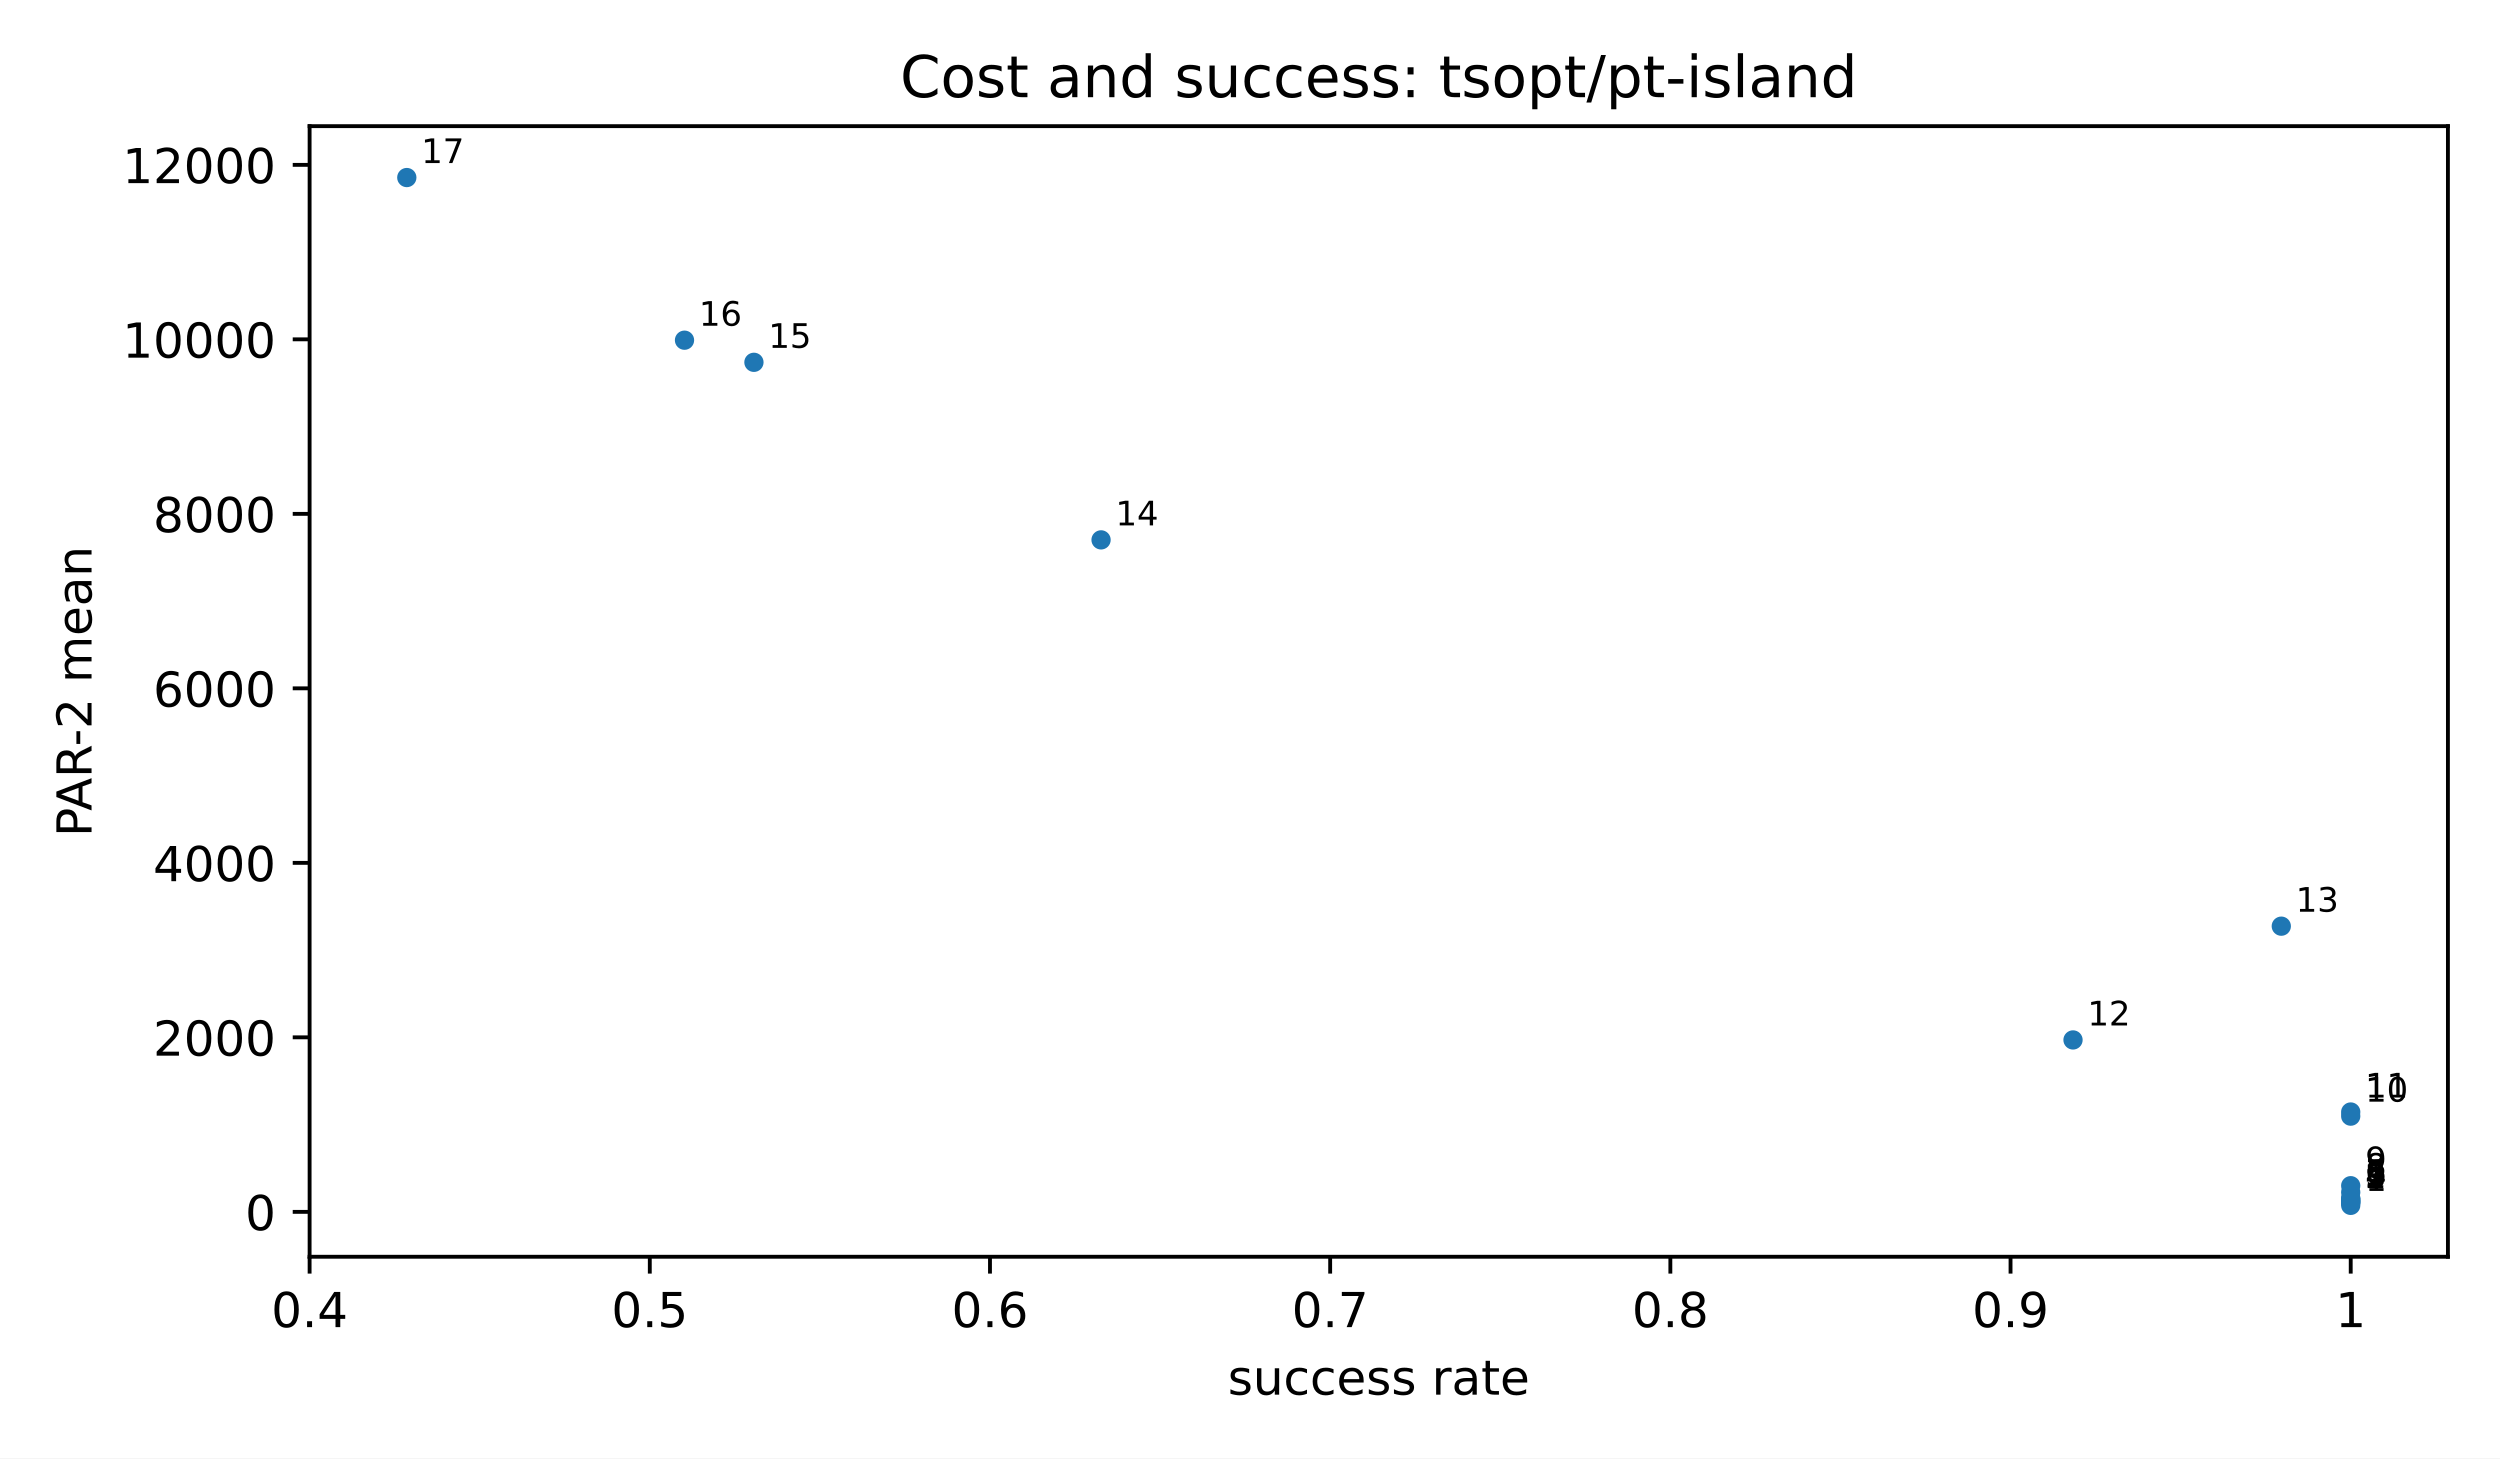
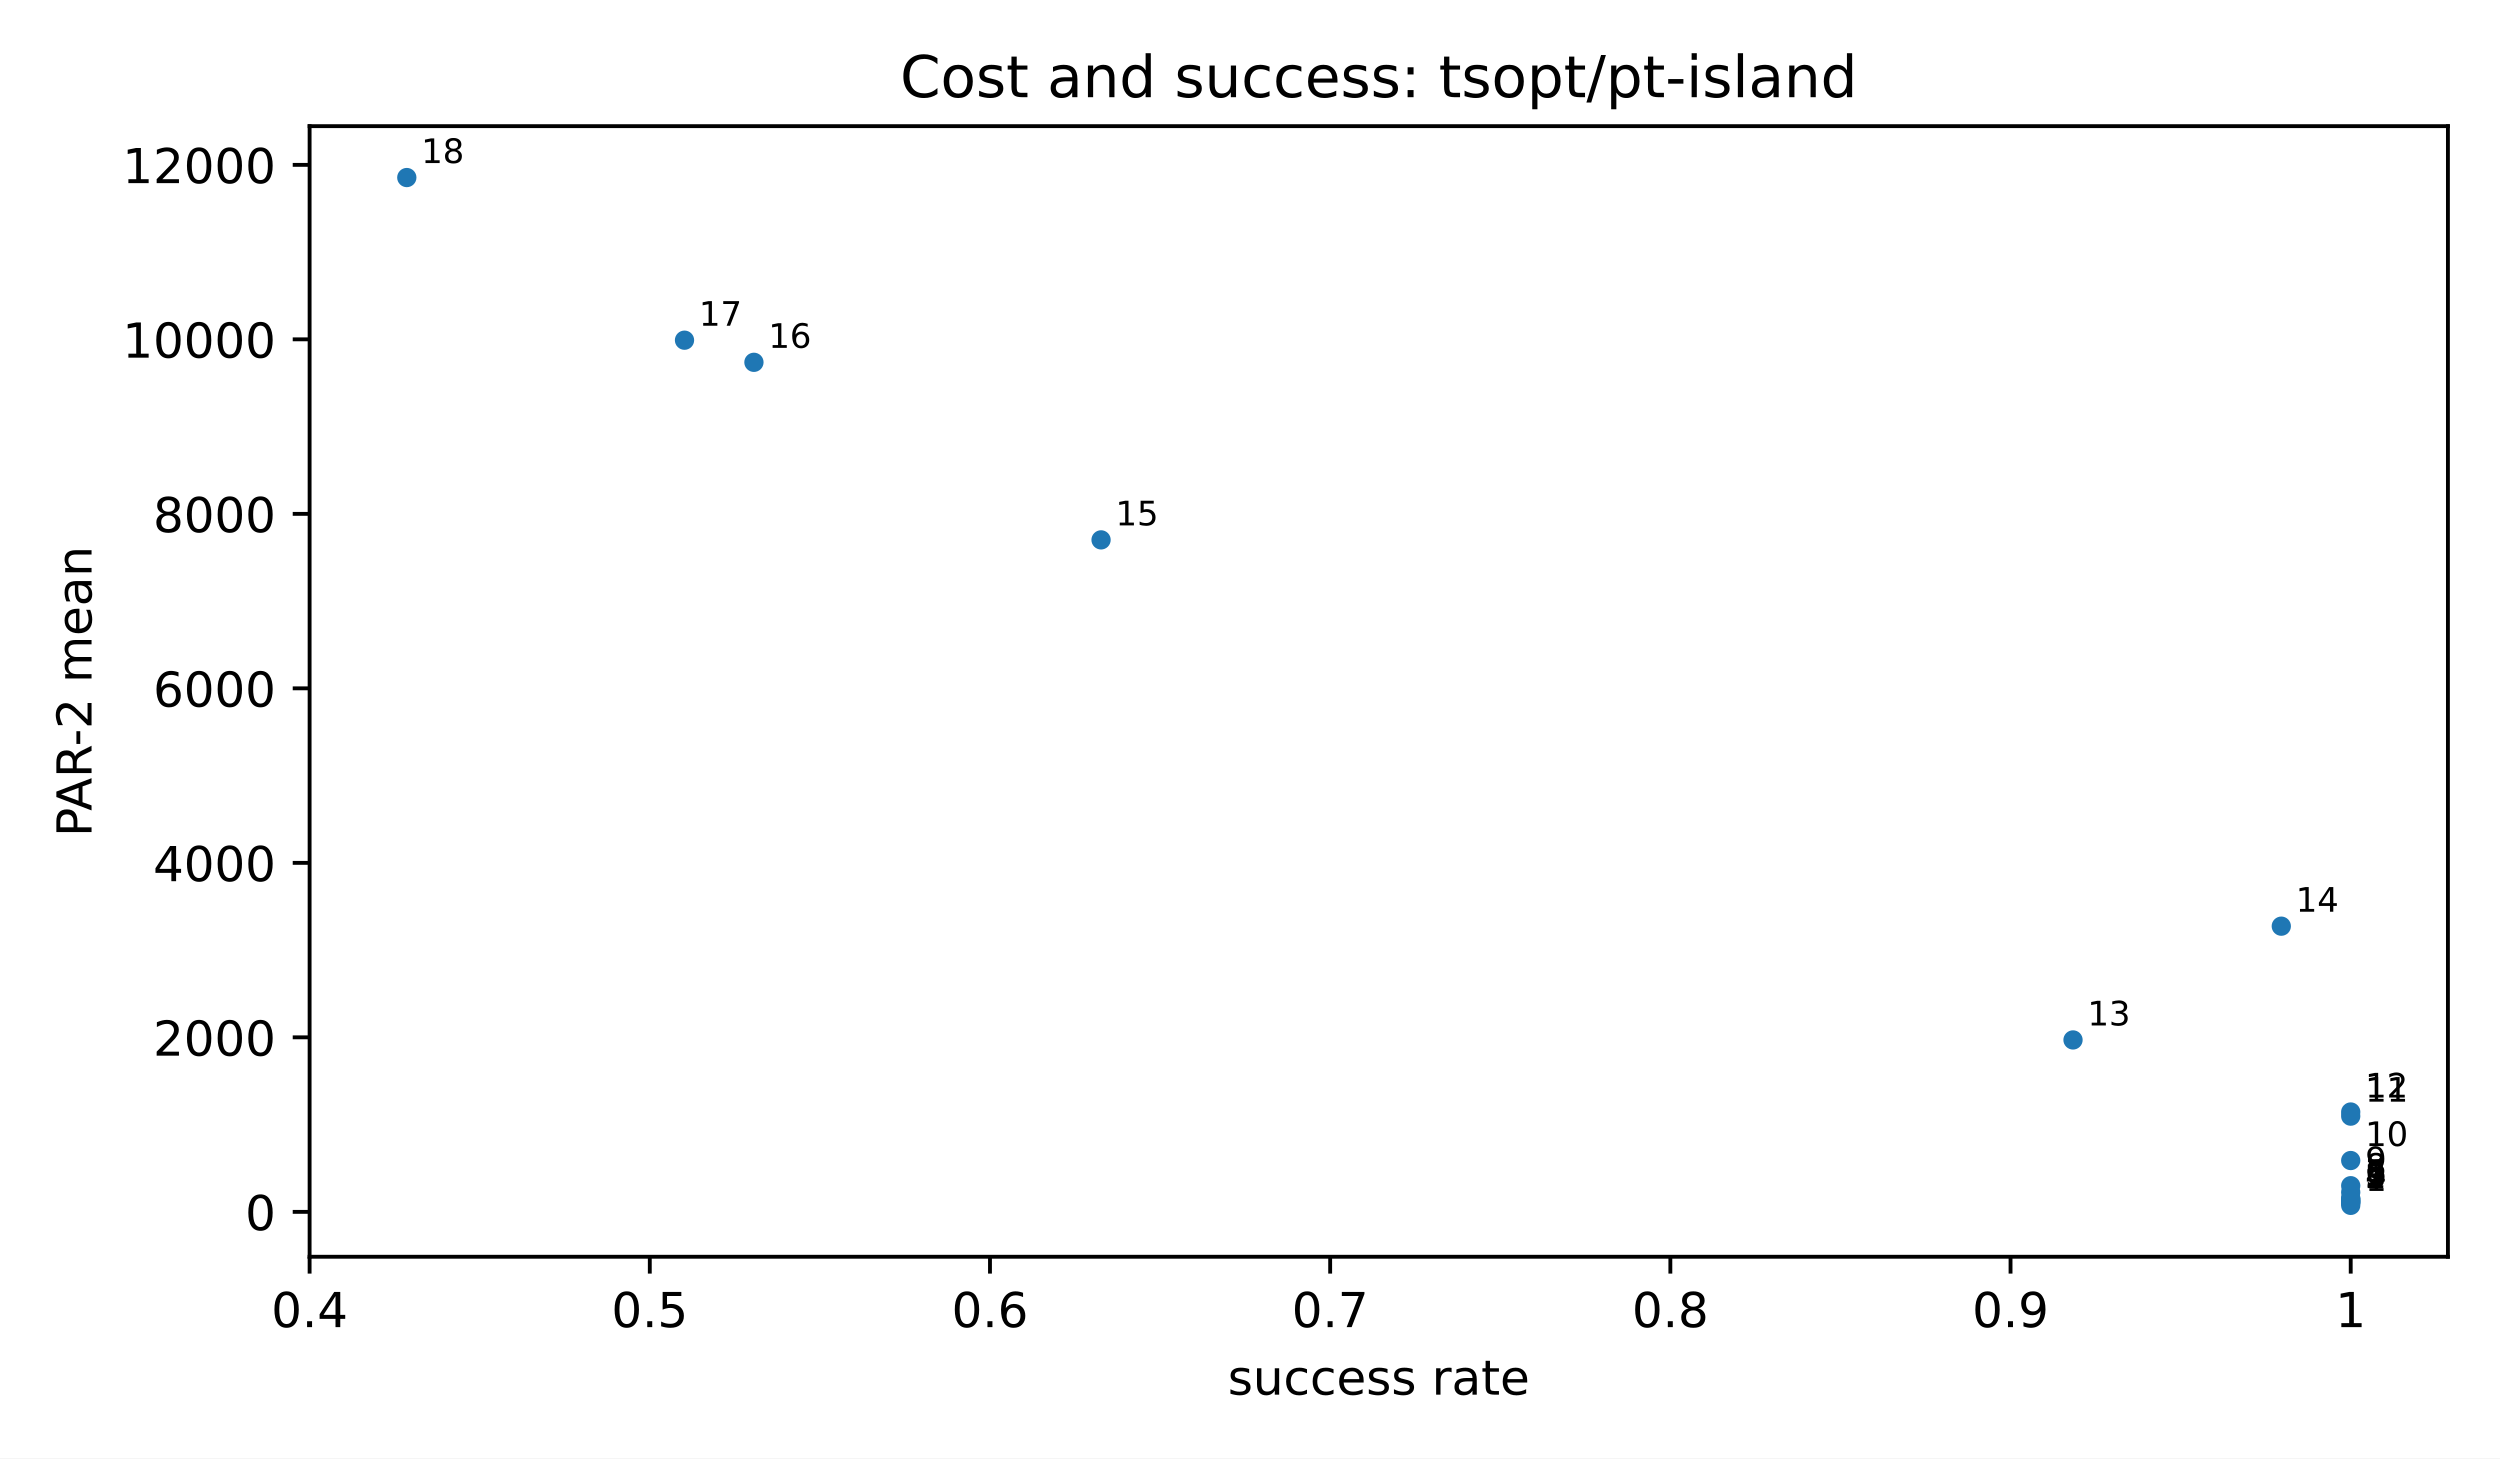
<svg xmlns="http://www.w3.org/2000/svg" xmlns:xlink="http://www.w3.org/1999/xlink" width="518.4pt" height="302.4pt" viewBox="0 0 518.4 302.4" version="1.1">
  <defs>
    <style type="text/css">*{stroke-linejoin: round; stroke-linecap: butt}</style>
  </defs>
  <g id="figure_1">
    <g id="patch_1">
      <path d="M 0 302.4  L 518.4 302.4  L 518.4 0  L 0 0  z " style="fill: #ffffff" />
    </g>
    <g id="axes_1">
      <g id="patch_2">
        <path d="M 64.2 260.6  L 507.6 260.6  L 507.6 26.16  L 64.2 26.16  z " style="fill: #ffffff" />
      </g>
      <g id="PathCollection_1">
        <defs>
          <path id="m2d8934182f" d="M 0 2  C 0.53 2 1.039 1.789 1.414 1.414  C 1.789 1.039 2 0.53 2 0  C 2 -0.53 1.789 -1.039 1.414 -1.414  C 1.039 -1.789 0.53 -2 0 -2  C -0.53 -2 -1.039 -1.789 -1.414 -1.414  C -1.789 -1.039 -2 -0.53 -2 0  C -2 0.53 -1.789 1.039 -1.414 1.414  C -1.039 1.789 -0.53 2 0 2  z " />
        </defs>
        <g clip-path="url(#p3300185fd4)">
          <use xlink:href="#m2d8934182f" x="487.445" y="249.944" style="fill: #1f77b4" />
          <use xlink:href="#m2d8934182f" x="487.445" y="249.363" style="fill: #1f77b4" />
          <use xlink:href="#m2d8934182f" x="487.445" y="249.319" style="fill: #1f77b4" />
          <use xlink:href="#m2d8934182f" x="487.445" y="249.208" style="fill: #1f77b4" />
          <use xlink:href="#m2d8934182f" x="487.445" y="248.865" style="fill: #1f77b4" />
          <use xlink:href="#m2d8934182f" x="487.445" y="248.643" style="fill: #1f77b4" />
          <use xlink:href="#m2d8934182f" x="487.445" y="248.473" style="fill: #1f77b4" />
          <use xlink:href="#m2d8934182f" x="487.445" y="247.237" style="fill: #1f77b4" />
          <use xlink:href="#m2d8934182f" x="487.445" y="245.867" style="fill: #1f77b4" />
+           <use xlink:href="#m2d8934182f" x="487.445" y="240.647" style="fill: #1f77b4" />
          <use xlink:href="#m2d8934182f" x="487.445" y="231.443" style="fill: #1f77b4" />
          <use xlink:href="#m2d8934182f" x="487.445" y="230.585" style="fill: #1f77b4" />
          <use xlink:href="#m2d8934182f" x="429.861" y="215.642" style="fill: #1f77b4" />
          <use xlink:href="#m2d8934182f" x="473.049" y="192.052" style="fill: #1f77b4" />
          <use xlink:href="#m2d8934182f" x="228.316" y="111.949" style="fill: #1f77b4" />
          <use xlink:href="#m2d8934182f" x="156.335" y="75.13" style="fill: #1f77b4" />
          <use xlink:href="#m2d8934182f" x="141.939" y="70.543" style="fill: #1f77b4" />
          <use xlink:href="#m2d8934182f" x="84.355" y="36.816" style="fill: #1f77b4" />
        </g>
      </g>
      <g id="matplotlib.axis_1">
        <g id="xtick_1">
          <g id="line2d_1">
            <defs>
              <path id="m8ea4d47d77" d="M 0 0  L 0 3.5  " style="stroke: #000000; stroke-width: 0.8" />
            </defs>
            <g>
              <use xlink:href="#m8ea4d47d77" x="64.2" y="260.6" style="stroke: #000000; stroke-width: 0.8" />
            </g>
          </g>
          <g id="text_1">
            <text style="font-size: 10px; font-family: 'DejaVu Sans', 'Bitstream Vera Sans', 'Computer Modern Sans Serif', 'Lucida Grande', 'Verdana', 'Geneva', 'Lucid', 'Arial', 'Helvetica', 'Avant Garde', sans-serif; text-anchor: middle" x="64.2" y="275.198" transform="rotate(-0 64.2 275.1977)">0.4</text>
          </g>
        </g>
        <g id="xtick_2">
          <g id="line2d_2">
            <g>
              <use xlink:href="#m8ea4d47d77" x="134.741" y="260.6" style="stroke: #000000; stroke-width: 0.8" />
            </g>
          </g>
          <g id="text_2">
            <text style="font-size: 10px; font-family: 'DejaVu Sans', 'Bitstream Vera Sans', 'Computer Modern Sans Serif', 'Lucida Grande', 'Verdana', 'Geneva', 'Lucid', 'Arial', 'Helvetica', 'Avant Garde', sans-serif; text-anchor: middle" x="134.741" y="275.198" transform="rotate(-0 134.7409 275.1977)">0.5</text>
          </g>
        </g>
        <g id="xtick_3">
          <g id="line2d_3">
            <g>
              <use xlink:href="#m8ea4d47d77" x="205.282" y="260.6" style="stroke: #000000; stroke-width: 0.8" />
            </g>
          </g>
          <g id="text_3">
            <text style="font-size: 10px; font-family: 'DejaVu Sans', 'Bitstream Vera Sans', 'Computer Modern Sans Serif', 'Lucida Grande', 'Verdana', 'Geneva', 'Lucid', 'Arial', 'Helvetica', 'Avant Garde', sans-serif; text-anchor: middle" x="205.282" y="275.198" transform="rotate(-0 205.2818 275.1977)">0.6</text>
          </g>
        </g>
        <g id="xtick_4">
          <g id="line2d_4">
            <g>
              <use xlink:href="#m8ea4d47d77" x="275.823" y="260.6" style="stroke: #000000; stroke-width: 0.8" />
            </g>
          </g>
          <g id="text_4">
            <text style="font-size: 10px; font-family: 'DejaVu Sans', 'Bitstream Vera Sans', 'Computer Modern Sans Serif', 'Lucida Grande', 'Verdana', 'Geneva', 'Lucid', 'Arial', 'Helvetica', 'Avant Garde', sans-serif; text-anchor: middle" x="275.823" y="275.198" transform="rotate(-0 275.8227 275.1977)">0.7</text>
          </g>
        </g>
        <g id="xtick_5">
          <g id="line2d_5">
            <g>
              <use xlink:href="#m8ea4d47d77" x="346.364" y="260.6" style="stroke: #000000; stroke-width: 0.8" />
            </g>
          </g>
          <g id="text_5">
            <text style="font-size: 10px; font-family: 'DejaVu Sans', 'Bitstream Vera Sans', 'Computer Modern Sans Serif', 'Lucida Grande', 'Verdana', 'Geneva', 'Lucid', 'Arial', 'Helvetica', 'Avant Garde', sans-serif; text-anchor: middle" x="346.364" y="275.198" transform="rotate(-0 346.3636 275.1977)">0.8</text>
          </g>
        </g>
        <g id="xtick_6">
          <g id="line2d_6">
            <g>
              <use xlink:href="#m8ea4d47d77" x="416.905" y="260.6" style="stroke: #000000; stroke-width: 0.8" />
            </g>
          </g>
          <g id="text_6">
            <text style="font-size: 10px; font-family: 'DejaVu Sans', 'Bitstream Vera Sans', 'Computer Modern Sans Serif', 'Lucida Grande', 'Verdana', 'Geneva', 'Lucid', 'Arial', 'Helvetica', 'Avant Garde', sans-serif; text-anchor: middle" x="416.905" y="275.198" transform="rotate(-0 416.9045 275.1977)">0.9</text>
          </g>
        </g>
        <g id="xtick_7">
          <g id="line2d_7">
            <g>
              <use xlink:href="#m8ea4d47d77" x="487.445" y="260.6" style="stroke: #000000; stroke-width: 0.8" />
            </g>
          </g>
          <g id="text_7">
            <text style="font-size: 10px; font-family: 'DejaVu Sans', 'Bitstream Vera Sans', 'Computer Modern Sans Serif', 'Lucida Grande', 'Verdana', 'Geneva', 'Lucid', 'Arial', 'Helvetica', 'Avant Garde', sans-serif; text-anchor: middle" x="487.445" y="275.198" transform="rotate(-0 487.4455 275.1977)">1</text>
          </g>
        </g>
        <g id="text_8">
          <text style="font-size: 10px; font-family: 'DejaVu Sans', 'Bitstream Vera Sans', 'Computer Modern Sans Serif', 'Lucida Grande', 'Verdana', 'Geneva', 'Lucid', 'Arial', 'Helvetica', 'Avant Garde', sans-serif; text-anchor: middle" x="285.9" y="289.198" transform="rotate(-0 285.9 289.1977)">success rate</text>
        </g>
      </g>
      <g id="matplotlib.axis_2">
        <g id="ytick_1">
          <g id="line2d_8">
            <defs>
              <path id="md659df78fa" d="M 0 0  L -3.5 0  " style="stroke: #000000; stroke-width: 0.8" />
            </defs>
            <g>
              <use xlink:href="#md659df78fa" x="64.2" y="251.288" style="stroke: #000000; stroke-width: 0.8" />
            </g>
          </g>
          <g id="text_9">
            <text style="font-size: 10px; font-family: 'DejaVu Sans', 'Bitstream Vera Sans', 'Computer Modern Sans Serif', 'Lucida Grande', 'Verdana', 'Geneva', 'Lucid', 'Arial', 'Helvetica', 'Avant Garde', sans-serif; text-anchor: end" x="57.2" y="255.086" transform="rotate(-0 57.2 255.0864)">0</text>
          </g>
        </g>
        <g id="ytick_2">
          <g id="line2d_9">
            <g>
              <use xlink:href="#md659df78fa" x="64.2" y="215.104" style="stroke: #000000; stroke-width: 0.8" />
            </g>
          </g>
          <g id="text_10">
            <text style="font-size: 10px; font-family: 'DejaVu Sans', 'Bitstream Vera Sans', 'Computer Modern Sans Serif', 'Lucida Grande', 'Verdana', 'Geneva', 'Lucid', 'Arial', 'Helvetica', 'Avant Garde', sans-serif; text-anchor: end" x="57.2" y="218.903" transform="rotate(-0 57.2 218.9025)">2000</text>
          </g>
        </g>
        <g id="ytick_3">
          <g id="line2d_10">
            <g>
              <use xlink:href="#md659df78fa" x="64.2" y="178.92" style="stroke: #000000; stroke-width: 0.8" />
            </g>
          </g>
          <g id="text_11">
            <text style="font-size: 10px; font-family: 'DejaVu Sans', 'Bitstream Vera Sans', 'Computer Modern Sans Serif', 'Lucida Grande', 'Verdana', 'Geneva', 'Lucid', 'Arial', 'Helvetica', 'Avant Garde', sans-serif; text-anchor: end" x="57.2" y="182.719" transform="rotate(-0 57.2 182.7186)">4000</text>
          </g>
        </g>
        <g id="ytick_4">
          <g id="line2d_11">
            <g>
              <use xlink:href="#md659df78fa" x="64.2" y="142.736" style="stroke: #000000; stroke-width: 0.8" />
            </g>
          </g>
          <g id="text_12">
            <text style="font-size: 10px; font-family: 'DejaVu Sans', 'Bitstream Vera Sans', 'Computer Modern Sans Serif', 'Lucida Grande', 'Verdana', 'Geneva', 'Lucid', 'Arial', 'Helvetica', 'Avant Garde', sans-serif; text-anchor: end" x="57.2" y="146.535" transform="rotate(-0 57.2 146.5347)">6000</text>
          </g>
        </g>
        <g id="ytick_5">
          <g id="line2d_12">
            <g>
              <use xlink:href="#md659df78fa" x="64.2" y="106.552" style="stroke: #000000; stroke-width: 0.8" />
            </g>
          </g>
          <g id="text_13">
            <text style="font-size: 10px; font-family: 'DejaVu Sans', 'Bitstream Vera Sans', 'Computer Modern Sans Serif', 'Lucida Grande', 'Verdana', 'Geneva', 'Lucid', 'Arial', 'Helvetica', 'Avant Garde', sans-serif; text-anchor: end" x="57.2" y="110.351" transform="rotate(-0 57.2 110.3508)">8000</text>
          </g>
        </g>
        <g id="ytick_6">
          <g id="line2d_13">
            <g>
              <use xlink:href="#md659df78fa" x="64.2" y="70.368" style="stroke: #000000; stroke-width: 0.8" />
            </g>
          </g>
          <g id="text_14">
            <text style="font-size: 10px; font-family: 'DejaVu Sans', 'Bitstream Vera Sans', 'Computer Modern Sans Serif', 'Lucida Grande', 'Verdana', 'Geneva', 'Lucid', 'Arial', 'Helvetica', 'Avant Garde', sans-serif; text-anchor: end" x="57.2" y="74.167" transform="rotate(-0 57.2 74.1669)">10000</text>
          </g>
        </g>
        <g id="ytick_7">
          <g id="line2d_14">
            <g>
              <use xlink:href="#md659df78fa" x="64.2" y="34.184" style="stroke: #000000; stroke-width: 0.8" />
            </g>
          </g>
          <g id="text_15">
            <text style="font-size: 10px; font-family: 'DejaVu Sans', 'Bitstream Vera Sans', 'Computer Modern Sans Serif', 'Lucida Grande', 'Verdana', 'Geneva', 'Lucid', 'Arial', 'Helvetica', 'Avant Garde', sans-serif; text-anchor: end" x="57.2" y="37.983" transform="rotate(-0 57.2 37.983)">12000</text>
          </g>
        </g>
        <g id="text_16">
          <text style="font-size: 10px; font-family: 'DejaVu Sans', 'Bitstream Vera Sans', 'Computer Modern Sans Serif', 'Lucida Grande', 'Verdana', 'Geneva', 'Lucid', 'Arial', 'Helvetica', 'Avant Garde', sans-serif; text-anchor: middle" x="18.985" y="143.38" transform="rotate(-90 18.98516 143.38)">PAR-2 mean</text>
        </g>
      </g>
      <g id="patch_3">
        <path d="M 64.2 260.6  L 64.2 26.16  " style="fill: none; stroke: #000000; stroke-width: 0.8; stroke-linejoin: miter; stroke-linecap: square" />
      </g>
      <g id="patch_4">
        <path d="M 507.6 260.6  L 507.6 26.16  " style="fill: none; stroke: #000000; stroke-width: 0.8; stroke-linejoin: miter; stroke-linecap: square" />
      </g>
      <g id="patch_5">
        <path d="M 64.2 260.6  L 507.6 260.6  " style="fill: none; stroke: #000000; stroke-width: 0.8; stroke-linejoin: miter; stroke-linecap: square" />
      </g>
      <g id="patch_6">
        <path d="M 64.2 26.16  L 507.6 26.16  " style="fill: none; stroke: #000000; stroke-width: 0.8; stroke-linejoin: miter; stroke-linecap: square" />
      </g>
      <g id="text_17">
        <text style="font-size: 7px; font-family: 'DejaVu Sans', 'Bitstream Vera Sans', 'Computer Modern Sans Serif', 'Lucida Grande', 'Verdana', 'Geneva', 'Lucid', 'Arial', 'Helvetica', 'Avant Garde', sans-serif; text-anchor: start" x="490.445" y="246.944" transform="rotate(-0 490.4455 246.9436)">1</text>
      </g>
      <g id="text_18">
        <text style="font-size: 7px; font-family: 'DejaVu Sans', 'Bitstream Vera Sans', 'Computer Modern Sans Serif', 'Lucida Grande', 'Verdana', 'Geneva', 'Lucid', 'Arial', 'Helvetica', 'Avant Garde', sans-serif; text-anchor: start" x="490.445" y="246.363" transform="rotate(-0 490.4455 246.3628)">2</text>
      </g>
      <g id="text_19">
        <text style="font-size: 7px; font-family: 'DejaVu Sans', 'Bitstream Vera Sans', 'Computer Modern Sans Serif', 'Lucida Grande', 'Verdana', 'Geneva', 'Lucid', 'Arial', 'Helvetica', 'Avant Garde', sans-serif; text-anchor: start" x="490.445" y="246.319" transform="rotate(-0 490.4455 246.3193)">3</text>
      </g>
      <g id="text_20">
        <text style="font-size: 7px; font-family: 'DejaVu Sans', 'Bitstream Vera Sans', 'Computer Modern Sans Serif', 'Lucida Grande', 'Verdana', 'Geneva', 'Lucid', 'Arial', 'Helvetica', 'Avant Garde', sans-serif; text-anchor: start" x="490.445" y="246.208" transform="rotate(-0 490.4455 246.2078)">4</text>
      </g>
      <g id="text_21">
        <text style="font-size: 7px; font-family: 'DejaVu Sans', 'Bitstream Vera Sans', 'Computer Modern Sans Serif', 'Lucida Grande', 'Verdana', 'Geneva', 'Lucid', 'Arial', 'Helvetica', 'Avant Garde', sans-serif; text-anchor: start" x="490.445" y="245.865" transform="rotate(-0 490.4455 245.8651)">5</text>
      </g>
      <g id="text_22">
        <text style="font-size: 7px; font-family: 'DejaVu Sans', 'Bitstream Vera Sans', 'Computer Modern Sans Serif', 'Lucida Grande', 'Verdana', 'Geneva', 'Lucid', 'Arial', 'Helvetica', 'Avant Garde', sans-serif; text-anchor: start" x="490.445" y="245.643" transform="rotate(-0 490.4455 245.6432)">6</text>
      </g>
      <g id="text_23">
        <text style="font-size: 7px; font-family: 'DejaVu Sans', 'Bitstream Vera Sans', 'Computer Modern Sans Serif', 'Lucida Grande', 'Verdana', 'Geneva', 'Lucid', 'Arial', 'Helvetica', 'Avant Garde', sans-serif; text-anchor: start" x="490.445" y="245.473" transform="rotate(-0 490.4455 245.473)">7</text>
      </g>
      <g id="text_24">
        <text style="font-size: 7px; font-family: 'DejaVu Sans', 'Bitstream Vera Sans', 'Computer Modern Sans Serif', 'Lucida Grande', 'Verdana', 'Geneva', 'Lucid', 'Arial', 'Helvetica', 'Avant Garde', sans-serif; text-anchor: start" x="490.445" y="244.237" transform="rotate(-0 490.4455 244.2369)">8</text>
      </g>
      <g id="text_25">
        <text style="font-size: 7px; font-family: 'DejaVu Sans', 'Bitstream Vera Sans', 'Computer Modern Sans Serif', 'Lucida Grande', 'Verdana', 'Geneva', 'Lucid', 'Arial', 'Helvetica', 'Avant Garde', sans-serif; text-anchor: start" x="490.445" y="242.867" transform="rotate(-0 490.4455 242.8667)">9</text>
      </g>
      <g id="text_26">
-         <text style="font-size: 7px; font-family: 'DejaVu Sans', 'Bitstream Vera Sans', 'Computer Modern Sans Serif', 'Lucida Grande', 'Verdana', 'Geneva', 'Lucid', 'Arial', 'Helvetica', 'Avant Garde', sans-serif; text-anchor: start" x="490.445" y="228.443" transform="rotate(-0 490.4455 228.4426)">10</text>
+         <text style="font-size: 7px; font-family: 'DejaVu Sans', 'Bitstream Vera Sans', 'Computer Modern Sans Serif', 'Lucida Grande', 'Verdana', 'Geneva', 'Lucid', 'Arial', 'Helvetica', 'Avant Garde', sans-serif; text-anchor: start" x="490.445" y="237.647" transform="rotate(-0 490.4455 237.6473)">10</text>
      </g>
      <g id="text_27">
-         <text style="font-size: 7px; font-family: 'DejaVu Sans', 'Bitstream Vera Sans', 'Computer Modern Sans Serif', 'Lucida Grande', 'Verdana', 'Geneva', 'Lucid', 'Arial', 'Helvetica', 'Avant Garde', sans-serif; text-anchor: start" x="490.445" y="227.585" transform="rotate(-0 490.4455 227.5849)">11</text>
+         <text style="font-size: 7px; font-family: 'DejaVu Sans', 'Bitstream Vera Sans', 'Computer Modern Sans Serif', 'Lucida Grande', 'Verdana', 'Geneva', 'Lucid', 'Arial', 'Helvetica', 'Avant Garde', sans-serif; text-anchor: start" x="490.445" y="228.443" transform="rotate(-0 490.4455 228.4426)">11</text>
      </g>
      <g id="text_28">
-         <text style="font-size: 7px; font-family: 'DejaVu Sans', 'Bitstream Vera Sans', 'Computer Modern Sans Serif', 'Lucida Grande', 'Verdana', 'Geneva', 'Lucid', 'Arial', 'Helvetica', 'Avant Garde', sans-serif; text-anchor: start" x="432.861" y="212.642" transform="rotate(-0 432.861 212.6424)">12</text>
+         <text style="font-size: 7px; font-family: 'DejaVu Sans', 'Bitstream Vera Sans', 'Computer Modern Sans Serif', 'Lucida Grande', 'Verdana', 'Geneva', 'Lucid', 'Arial', 'Helvetica', 'Avant Garde', sans-serif; text-anchor: start" x="490.445" y="227.585" transform="rotate(-0 490.4455 227.5849)">12</text>
      </g>
      <g id="text_29">
-         <text style="font-size: 7px; font-family: 'DejaVu Sans', 'Bitstream Vera Sans', 'Computer Modern Sans Serif', 'Lucida Grande', 'Verdana', 'Geneva', 'Lucid', 'Arial', 'Helvetica', 'Avant Garde', sans-serif; text-anchor: start" x="476.049" y="189.052" transform="rotate(-0 476.0494 189.052)">13</text>
+         <text style="font-size: 7px; font-family: 'DejaVu Sans', 'Bitstream Vera Sans', 'Computer Modern Sans Serif', 'Lucida Grande', 'Verdana', 'Geneva', 'Lucid', 'Arial', 'Helvetica', 'Avant Garde', sans-serif; text-anchor: start" x="432.861" y="212.642" transform="rotate(-0 432.861 212.6424)">13</text>
      </g>
      <g id="text_30">
-         <text style="font-size: 7px; font-family: 'DejaVu Sans', 'Bitstream Vera Sans', 'Computer Modern Sans Serif', 'Lucida Grande', 'Verdana', 'Geneva', 'Lucid', 'Arial', 'Helvetica', 'Avant Garde', sans-serif; text-anchor: start" x="231.316" y="108.949" transform="rotate(-0 231.3156 108.9486)">14</text>
+         <text style="font-size: 7px; font-family: 'DejaVu Sans', 'Bitstream Vera Sans', 'Computer Modern Sans Serif', 'Lucida Grande', 'Verdana', 'Geneva', 'Lucid', 'Arial', 'Helvetica', 'Avant Garde', sans-serif; text-anchor: start" x="476.049" y="189.052" transform="rotate(-0 476.0494 189.052)">14</text>
      </g>
      <g id="text_31">
-         <text style="font-size: 7px; font-family: 'DejaVu Sans', 'Bitstream Vera Sans', 'Computer Modern Sans Serif', 'Lucida Grande', 'Verdana', 'Geneva', 'Lucid', 'Arial', 'Helvetica', 'Avant Garde', sans-serif; text-anchor: start" x="159.335" y="72.13" transform="rotate(-0 159.3351 72.12995)">15</text>
+         <text style="font-size: 7px; font-family: 'DejaVu Sans', 'Bitstream Vera Sans', 'Computer Modern Sans Serif', 'Lucida Grande', 'Verdana', 'Geneva', 'Lucid', 'Arial', 'Helvetica', 'Avant Garde', sans-serif; text-anchor: start" x="231.316" y="108.949" transform="rotate(-0 231.3156 108.9486)">15</text>
      </g>
      <g id="text_32">
-         <text style="font-size: 7px; font-family: 'DejaVu Sans', 'Bitstream Vera Sans', 'Computer Modern Sans Serif', 'Lucida Grande', 'Verdana', 'Geneva', 'Lucid', 'Arial', 'Helvetica', 'Avant Garde', sans-serif; text-anchor: start" x="144.939" y="67.543" transform="rotate(-0 144.939 67.54309)">16</text>
+         <text style="font-size: 7px; font-family: 'DejaVu Sans', 'Bitstream Vera Sans', 'Computer Modern Sans Serif', 'Lucida Grande', 'Verdana', 'Geneva', 'Lucid', 'Arial', 'Helvetica', 'Avant Garde', sans-serif; text-anchor: start" x="159.335" y="72.13" transform="rotate(-0 159.3351 72.12995)">16</text>
      </g>
      <g id="text_33">
-         <text style="font-size: 7px; font-family: 'DejaVu Sans', 'Bitstream Vera Sans', 'Computer Modern Sans Serif', 'Lucida Grande', 'Verdana', 'Geneva', 'Lucid', 'Arial', 'Helvetica', 'Avant Garde', sans-serif; text-anchor: start" x="87.355" y="33.816" transform="rotate(-0 87.35455 33.81636)">17</text>
+         <text style="font-size: 7px; font-family: 'DejaVu Sans', 'Bitstream Vera Sans', 'Computer Modern Sans Serif', 'Lucida Grande', 'Verdana', 'Geneva', 'Lucid', 'Arial', 'Helvetica', 'Avant Garde', sans-serif; text-anchor: start" x="144.939" y="67.543" transform="rotate(-0 144.939 67.54309)">17</text>
      </g>
      <g id="text_34">
+         <text style="font-size: 7px; font-family: 'DejaVu Sans', 'Bitstream Vera Sans', 'Computer Modern Sans Serif', 'Lucida Grande', 'Verdana', 'Geneva', 'Lucid', 'Arial', 'Helvetica', 'Avant Garde', sans-serif; text-anchor: start" x="87.355" y="33.816" transform="rotate(-0 87.35455 33.81636)">18</text>
+       </g>
+       <g id="text_35">
        <text style="font-size: 12px; font-family: 'DejaVu Sans', 'Bitstream Vera Sans', 'Computer Modern Sans Serif', 'Lucida Grande', 'Verdana', 'Geneva', 'Lucid', 'Arial', 'Helvetica', 'Avant Garde', sans-serif; text-anchor: middle" x="285.9" y="20.16" transform="rotate(-0 285.9 20.16)">Cost and success: tsopt/pt-island</text>
      </g>
    </g>
  </g>
  <defs>
    <clipPath id="p3300185fd4">
      <rect x="64.2" y="26.16" width="443.4" height="234.44" />
    </clipPath>
  </defs>
</svg>
